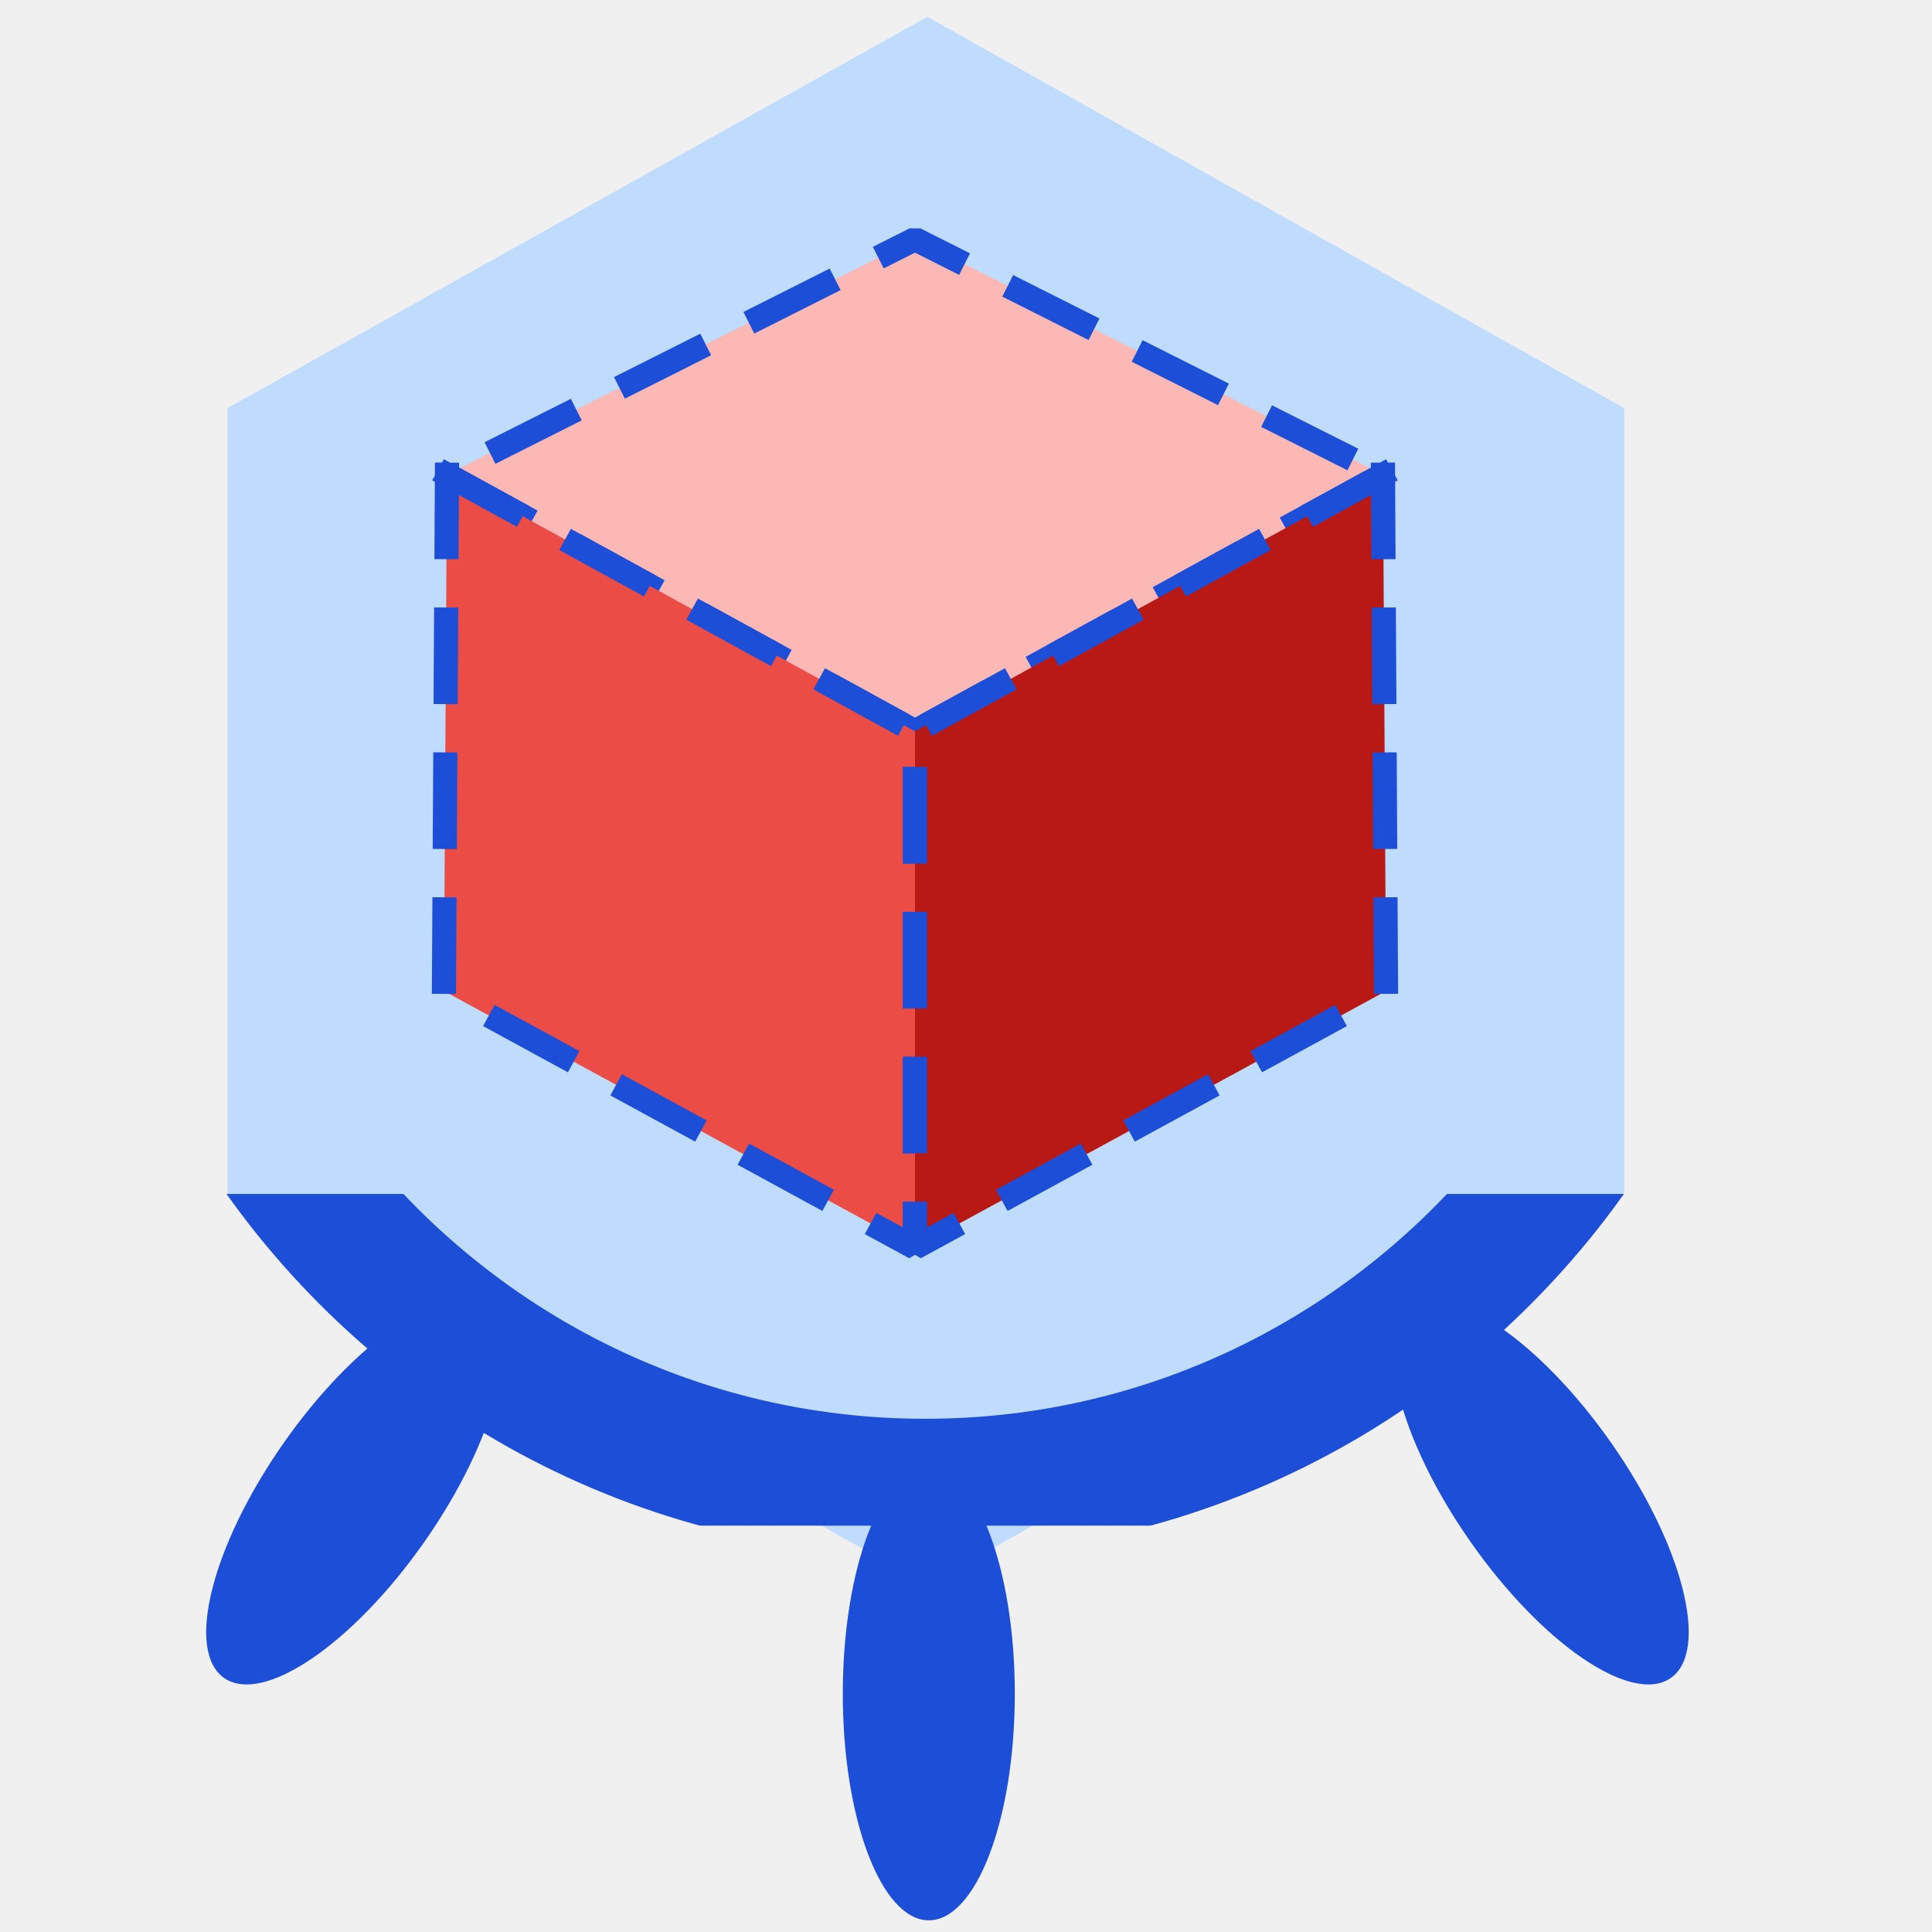
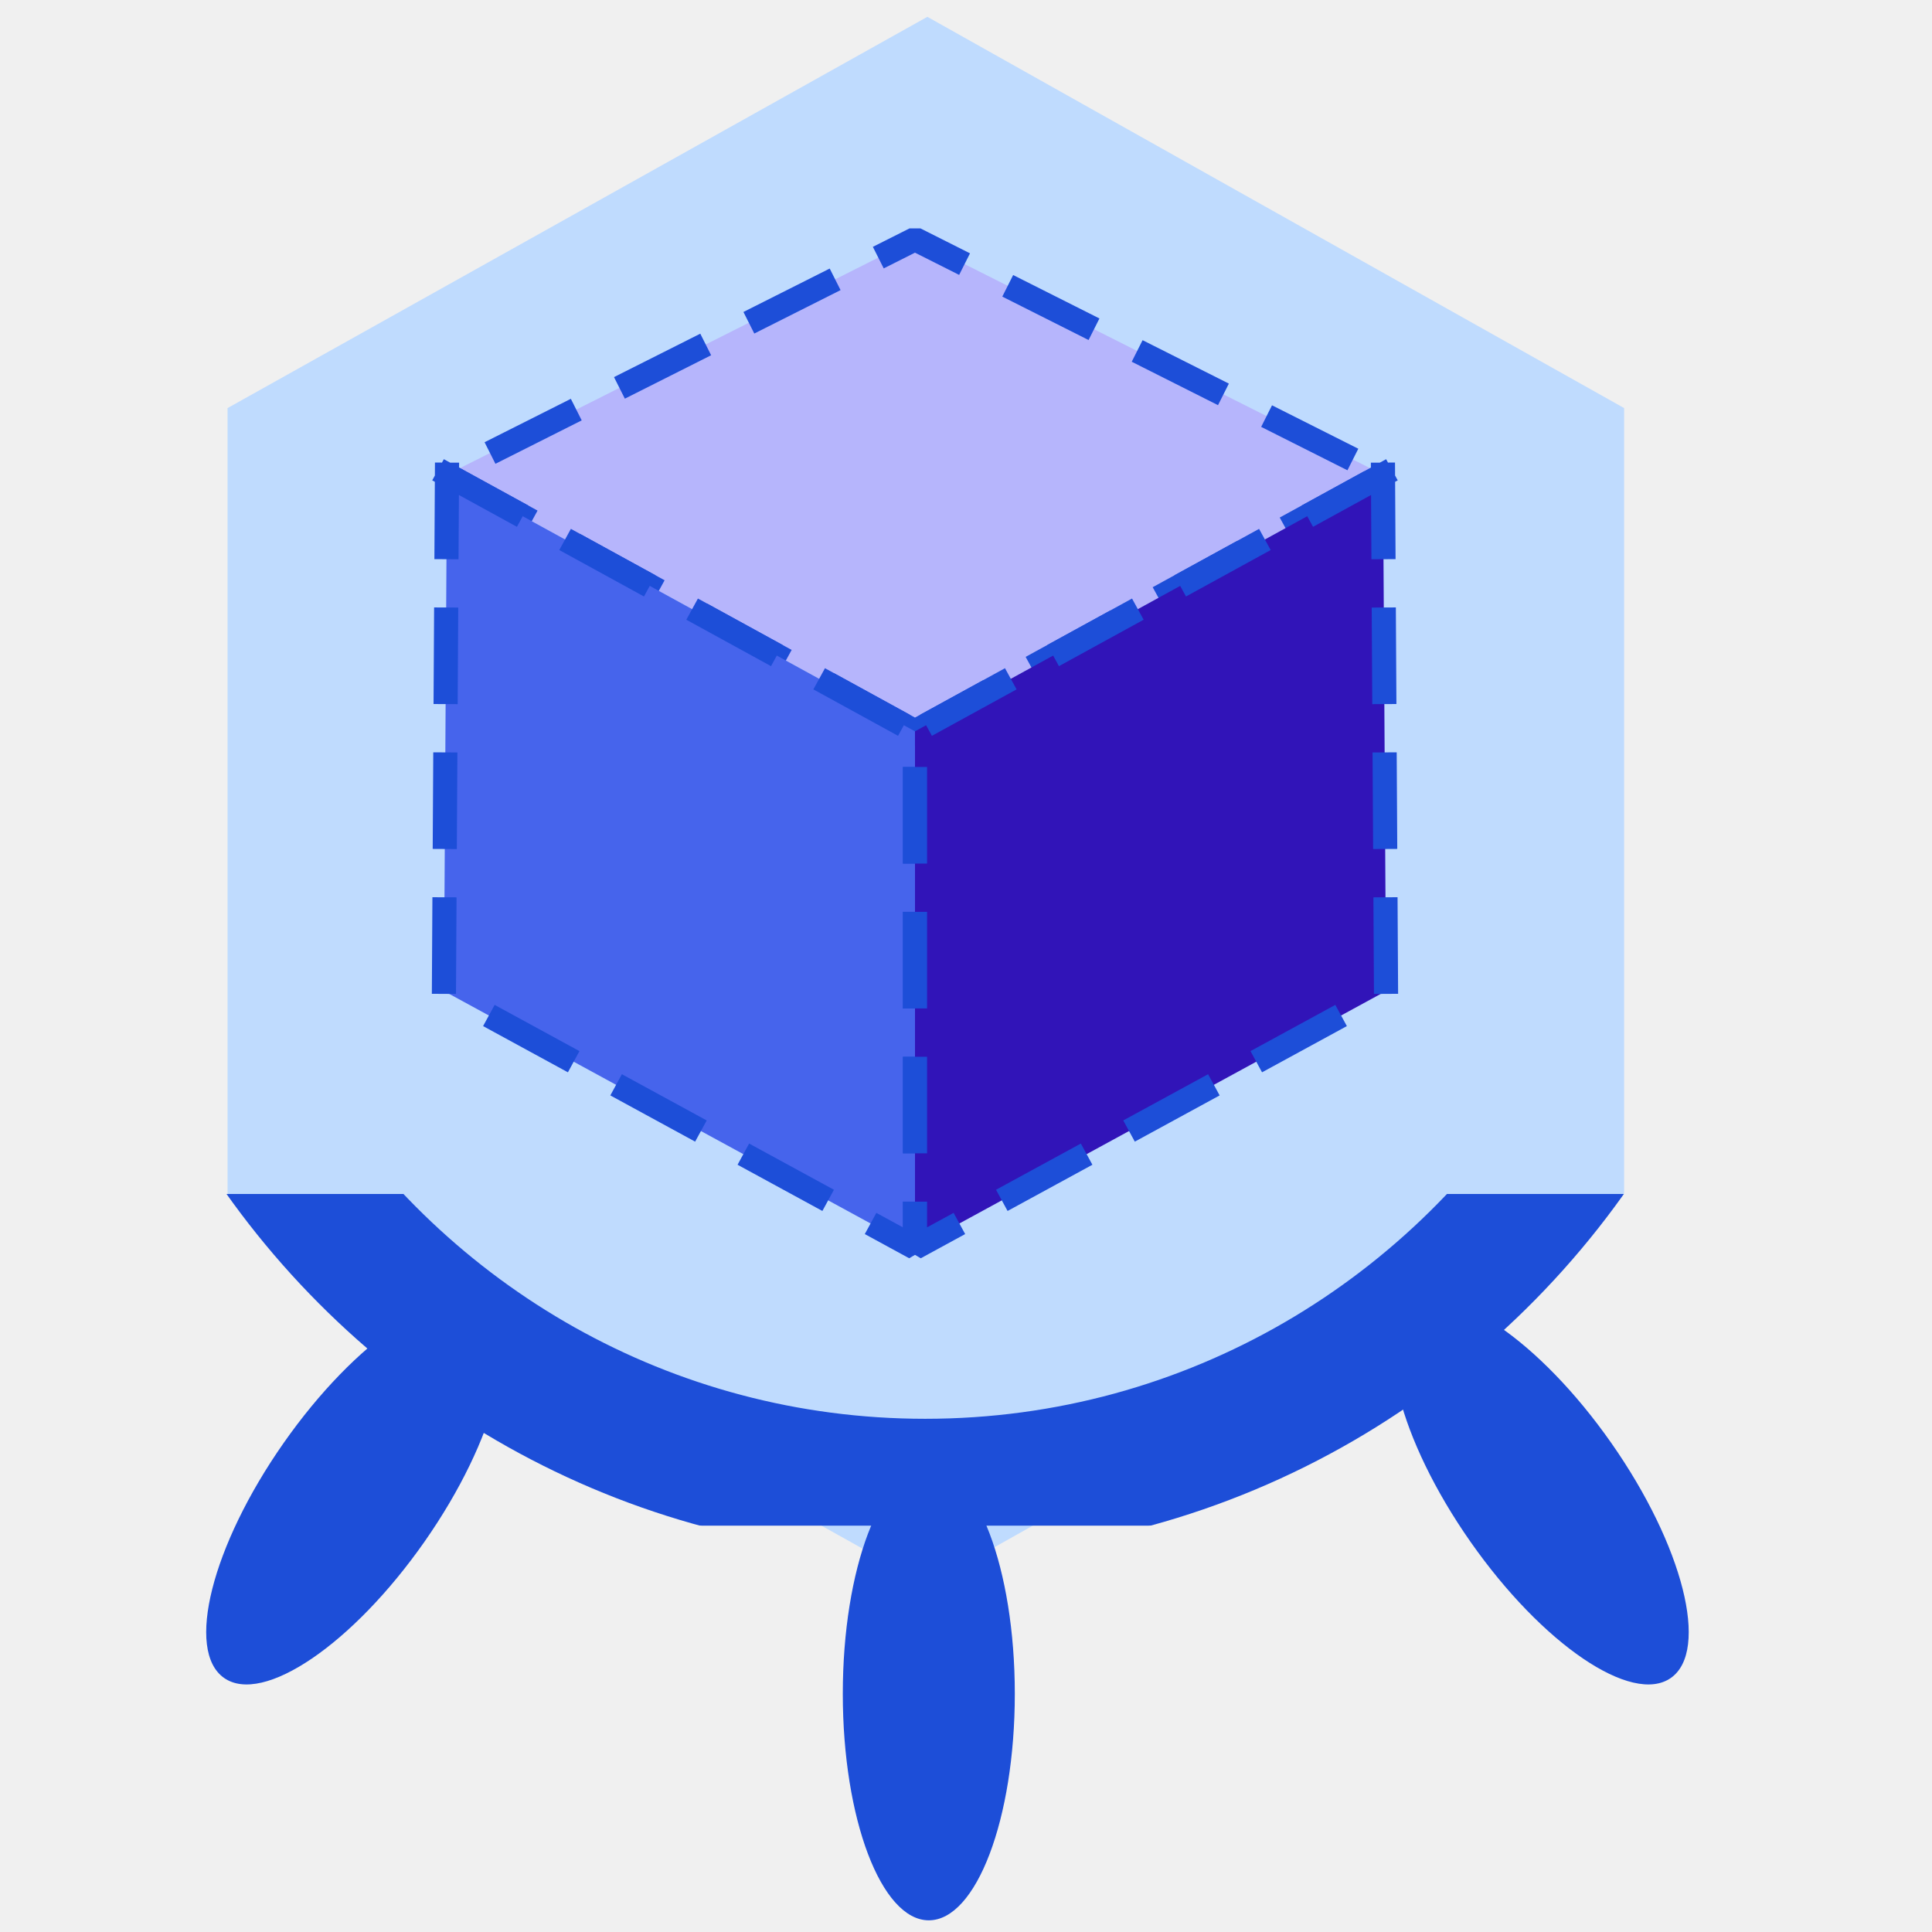
- <svg xmlns="http://www.w3.org/2000/svg" width="40" height="40" version="1.1" viewBox="0 0 40 40">
-   <defs>
+ <svg xmlns="http://www.w3.org/2000/svg" width="40" height="40" version="1.1" viewBox="0 0 40 40" id="svg260">
+   <defs id="defs216">
    <mask id="c" fill="#ffffff">
-       <path d="m0 0h313.3v159.86h-313.3z" fill="#fff" fill-rule="evenodd" />
+       <path d="m0 0h313.3v159.86h-313.3z" fill="#fff" fill-rule="evenodd" id="path213" />
    </mask>
  </defs>
  <mask id="a" fill="#ffffff">
-     <path d="m0 0h313.3v159.86h-313.3z" fill="#fff" fill-rule="evenodd" />
+     <path d="m0 0h313.3v159.86h-313.3z" fill="#fff" fill-rule="evenodd" id="path218" />
  </mask>
  <mask id="b" fill="#ffffff">
-     <path d="m0 0h313.3v159.86h-313.3z" fill="#fff" fill-rule="evenodd" />
+     <path d="m0 0h313.3v159.86h-313.3z" fill="#fff" fill-rule="evenodd" id="path221" />
  </mask>
-   <g transform="translate(.39981 .3151)">
-     <g transform="matrix(.49527 0 0 .49527 5.0758 3.2126)">
-       <g transform="matrix(1.7758,0,0,1.7758,-164.24,-70.425)">
-         <g transform="translate(96.564,87.836)" fill="#66ff9a" stroke-width="3.24">
-           <polygon class="st0" transform="matrix(.72255 0 0 .7031 -28.717 -125.97)" points="32.9 118.6 55.7 105.5 78.4 118.6 78.4 144.9 55.7 158 32.9 144.9" fill="#bfdbfe" />
+   <g transform="translate(.39981 .3151)" id="g246">
+     <g transform="matrix(.49527 0 0 .49527 5.0758 3.2126)" id="g244">
+       <g transform="matrix(1.7758,0,0,1.7758,-164.24,-70.425)" id="g242">
+         <g transform="translate(96.564,87.836)" fill="#66ff9a" stroke-width="3.24" id="g226">
+           <polygon class="st0" transform="matrix(.72255 0 0 .7031 -28.717 -125.97)" points="32.9 118.6 55.7 105.5 78.4 118.6 78.4 144.9 55.7 158 32.9 144.9" fill="#bfdbfe" id="polygon224" />
        </g>
-         <g transform="matrix(.15831 0 0 .15831 83.649 18.463)" fill="#005e20" fill-rule="evenodd">
-           <g transform="matrix(1.0777,0,0,-1.0777,-10.799,451.79)">
-             <g transform="matrix(.94489 0 0 .94489 8.6963 2.7018)" fill="#1d4ed8" mask="url(#c)">
-               <path transform="rotate(35,137.93,151.55)" d="m203.46 95.688c6.936 0 12.559-14.809 12.559-33.077s-5.623-33.077-12.559-33.077-12.559 14.809-12.559 33.077 5.623 33.077 12.559 33.077z" />
-               <path transform="matrix(-.81915 .57358 .57358 .81915 58.085 47.705)" d="m30.142 95.688c6.936 0 12.559-14.809 12.559-33.077s-5.623-33.077-12.559-33.077c-6.936 0-12.559 14.809-12.559 33.077s5.623 33.077 12.559 33.077z" />
-               <path d="m153.24 119.95c-6.936 0-12.559-14.809-12.559-33.077s5.623-33.077 12.559-33.077c6.936 0 12.559 14.809 12.559 33.077s-5.623 33.077-12.559 33.077z" />
+         <g transform="matrix(.15831 0 0 .15831 83.649 18.463)" fill="#005e20" fill-rule="evenodd" id="g240">
+           <g transform="matrix(1.0777,0,0,-1.0777,-10.799,451.79)" id="g238">
+             <g transform="matrix(.94489 0 0 .94489 8.6963 2.7018)" fill="#1d4ed8" mask="url(#c)" id="g234">
+               <path transform="rotate(35,137.93,151.55)" d="m203.46 95.688c6.936 0 12.559-14.809 12.559-33.077s-5.623-33.077-12.559-33.077-12.559 14.809-12.559 33.077 5.623 33.077 12.559 33.077z" id="path228" />
+               <path transform="matrix(-.81915 .57358 .57358 .81915 58.085 47.705)" d="m30.142 95.688c6.936 0 12.559-14.809 12.559-33.077s-5.623-33.077-12.559-33.077c-6.936 0-12.559 14.809-12.559 33.077s5.623 33.077 12.559 33.077z" id="path230" />
+               <path d="m153.24 119.95c-6.936 0-12.559-14.809-12.559-33.077s5.623-33.077 12.559-33.077c6.936 0 12.559 14.809 12.559 33.077s-5.623 33.077-12.559 33.077z" id="path232" />
            </g>
-             <path transform="matrix(.94489 0 0 .94489 8.6963 2.7018)" d="m251.47 173.1c-20.23-33.61-56.89-56.068-98.756-56.068-40.721 0-76.516 21.246-97.059 53.335" fill="none" mask="url(#c)" stroke="#1d4ed8" stroke-width="19.999" />
+             <path transform="matrix(.94489 0 0 .94489 8.6963 2.7018)" d="m251.47 173.1c-20.23-33.61-56.89-56.068-98.756-56.068-40.721 0-76.516 21.246-97.059 53.335" fill="none" mask="url(#c)" stroke="#1d4ed8" stroke-width="19.999" id="path236" />
          </g>
        </g>
      </g>
    </g>
  </g>
-   <g transform="translate(42.355 1.2601)">
-     <g transform="matrix(.25662 0 0 .25662 -39.588 -.397)">
-       <g transform="matrix(.81204 0 0 .81204 11.067 5.4562)" stroke="#1d4ed8" stroke-dasharray="7.198, 7.198" stroke-linecap="square" stroke-linejoin="bevel" stroke-width="2.399">
-         <path d="m64 61.8 46.5-25.5-46.5-23.4-46.5 23.4z" fill="#fcb8b5" />
-         <path d="m17.5 36.3-0.3 51.3 46.8 25.5v-51.3z" fill="#ec4c46" />
-         <path d="m110.5 36.3 0.3 51.3-46.8 25.5v-51.3z" fill="#b81914" />
+   <g transform="translate(42.355 1.2601)" id="g258">
+     <g transform="matrix(.25662 0 0 .25662 -39.588 -.397)" id="g256">
+       <g transform="matrix(.81204 0 0 .81204 11.067 5.4562)" stroke="#1d4ed8" stroke-dasharray="7.198, 7.198" stroke-linecap="square" stroke-linejoin="bevel" stroke-width="2.399" id="g254">
+         <path d="m64 61.8 46.5-25.5-46.5-23.4-46.5 23.4z" fill="#fcb8b5" id="path248" style="fill:#b6b5fc;fill-opacity:1" />
+         <path d="m17.5 36.3-0.3 51.3 46.8 25.5v-51.3z" fill="#ec4c46" id="path250" style="fill:#4664ec;fill-opacity:1" />
+         <path d="m110.5 36.3 0.3 51.3-46.8 25.5v-51.3z" fill="#b81914" id="path252" style="fill:#3114b8;fill-opacity:1" />
      </g>
    </g>
  </g>
</svg>
